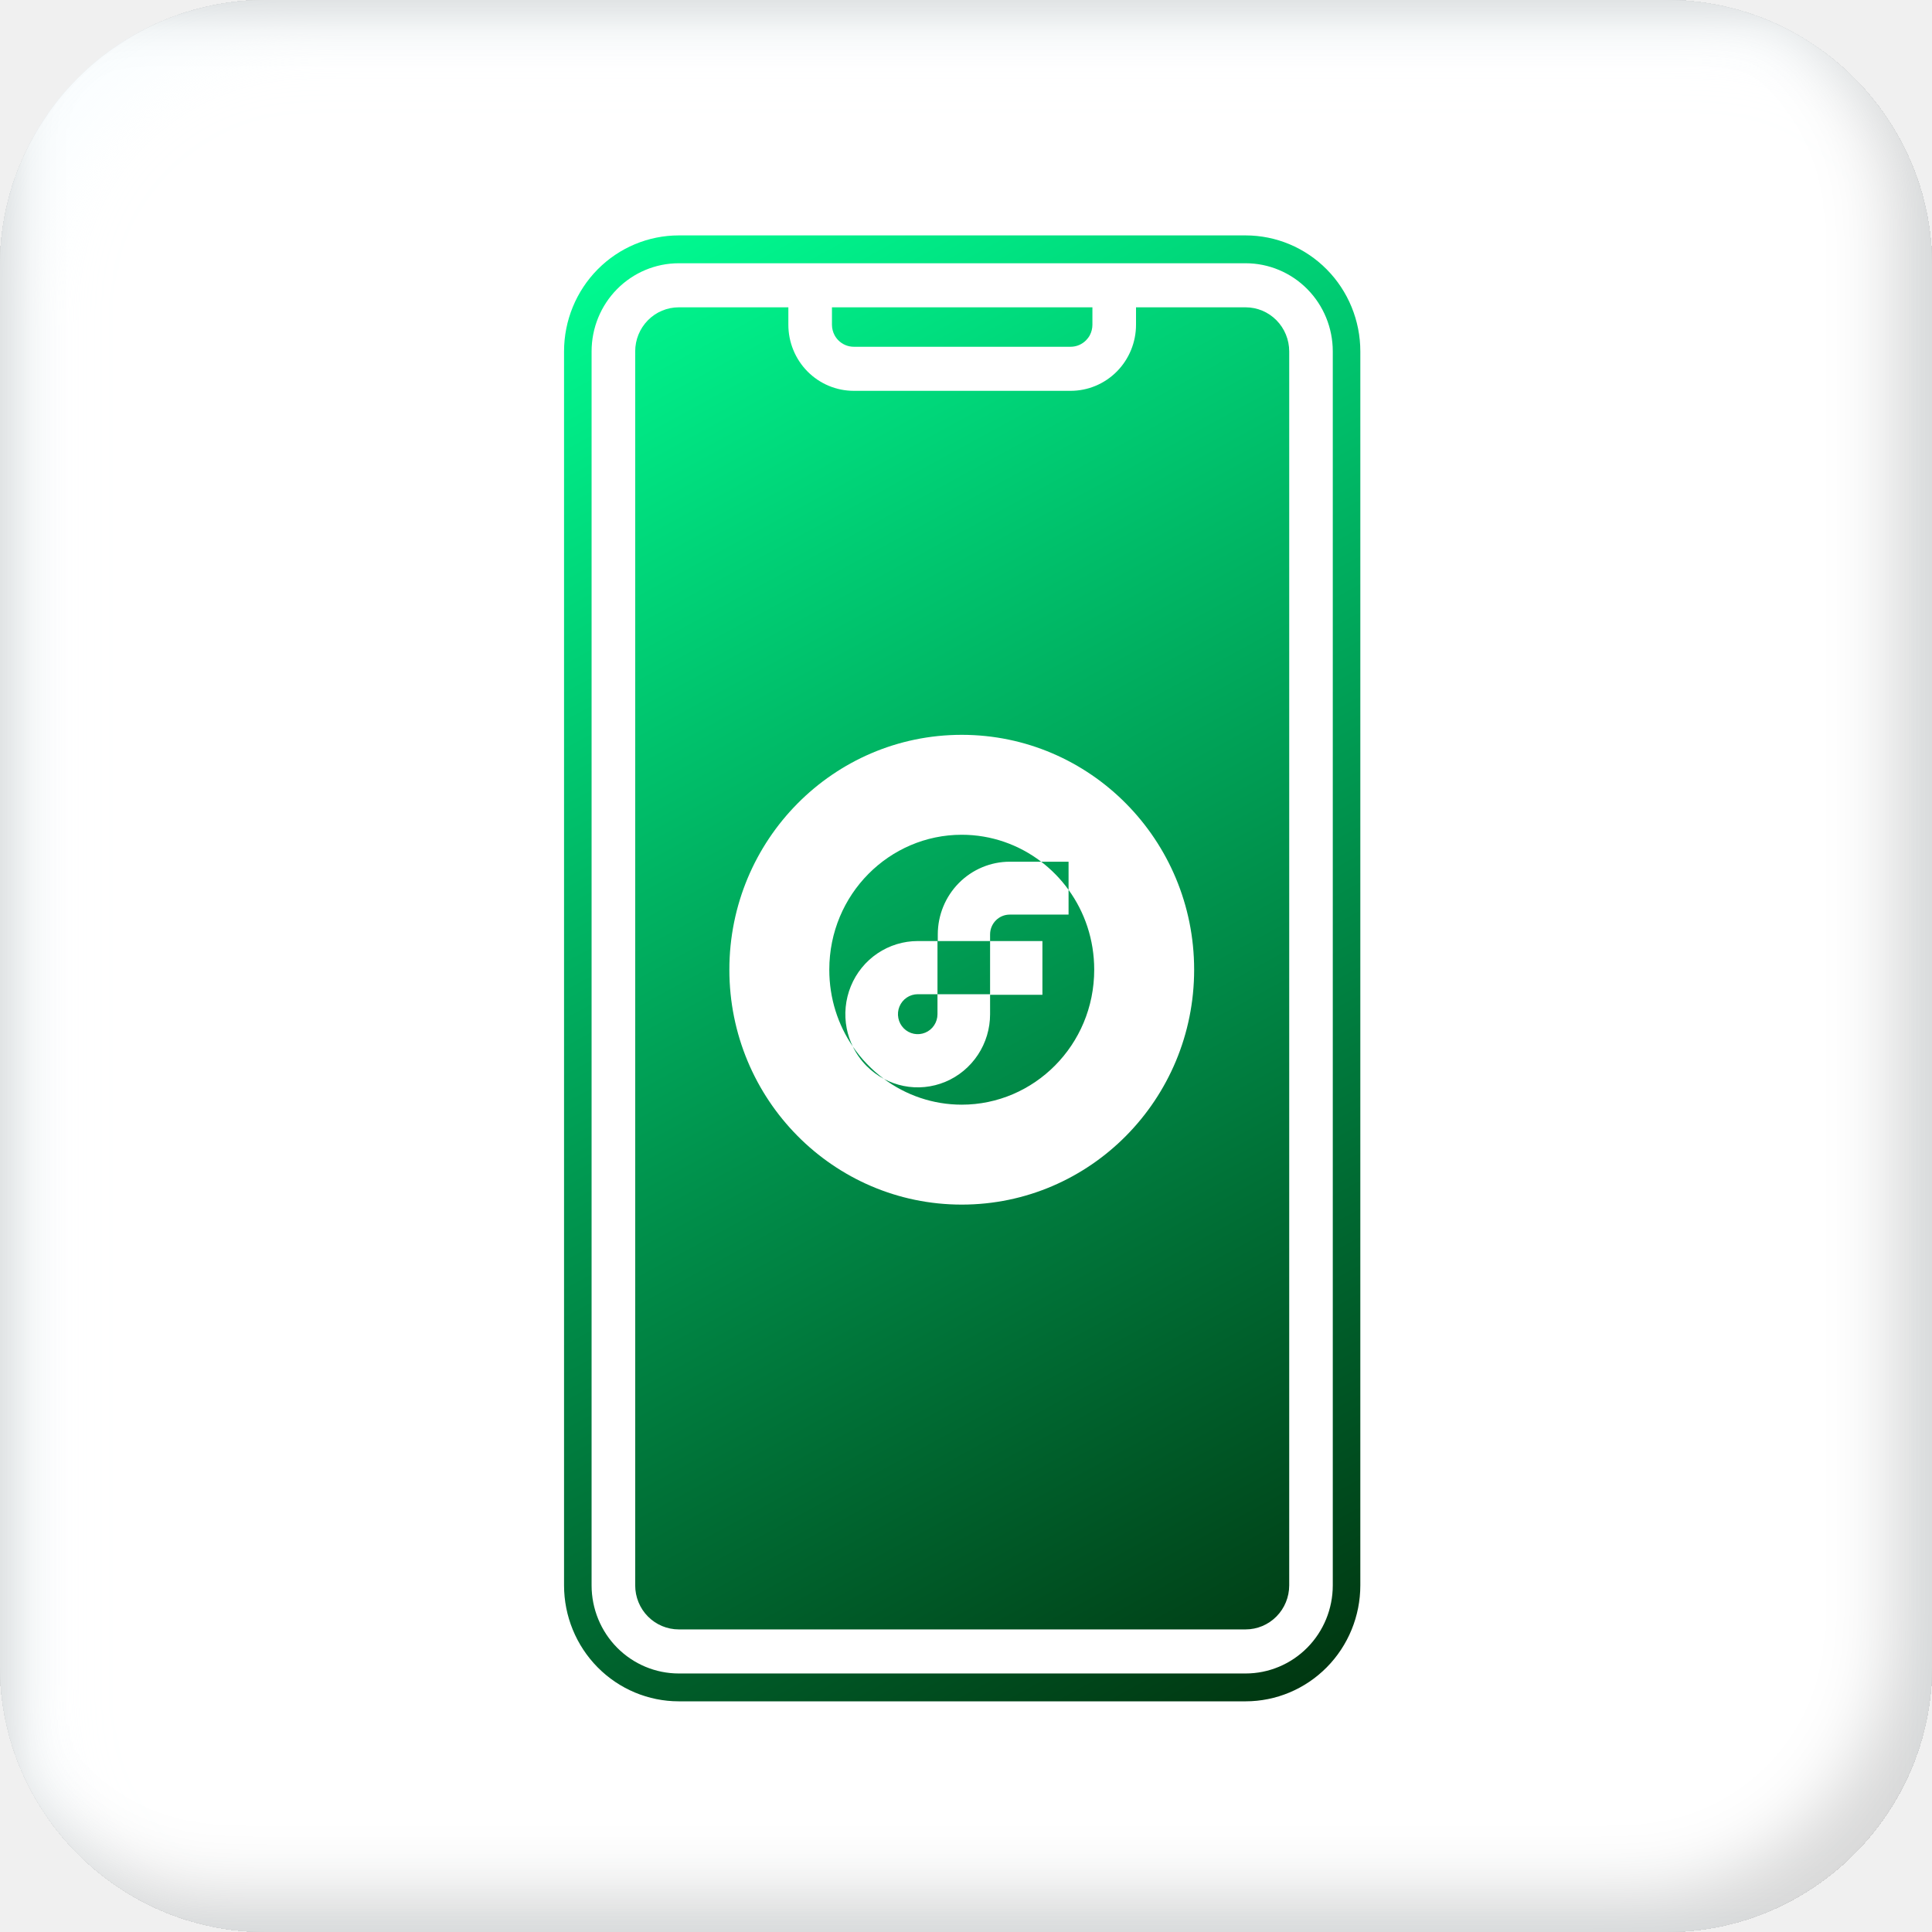
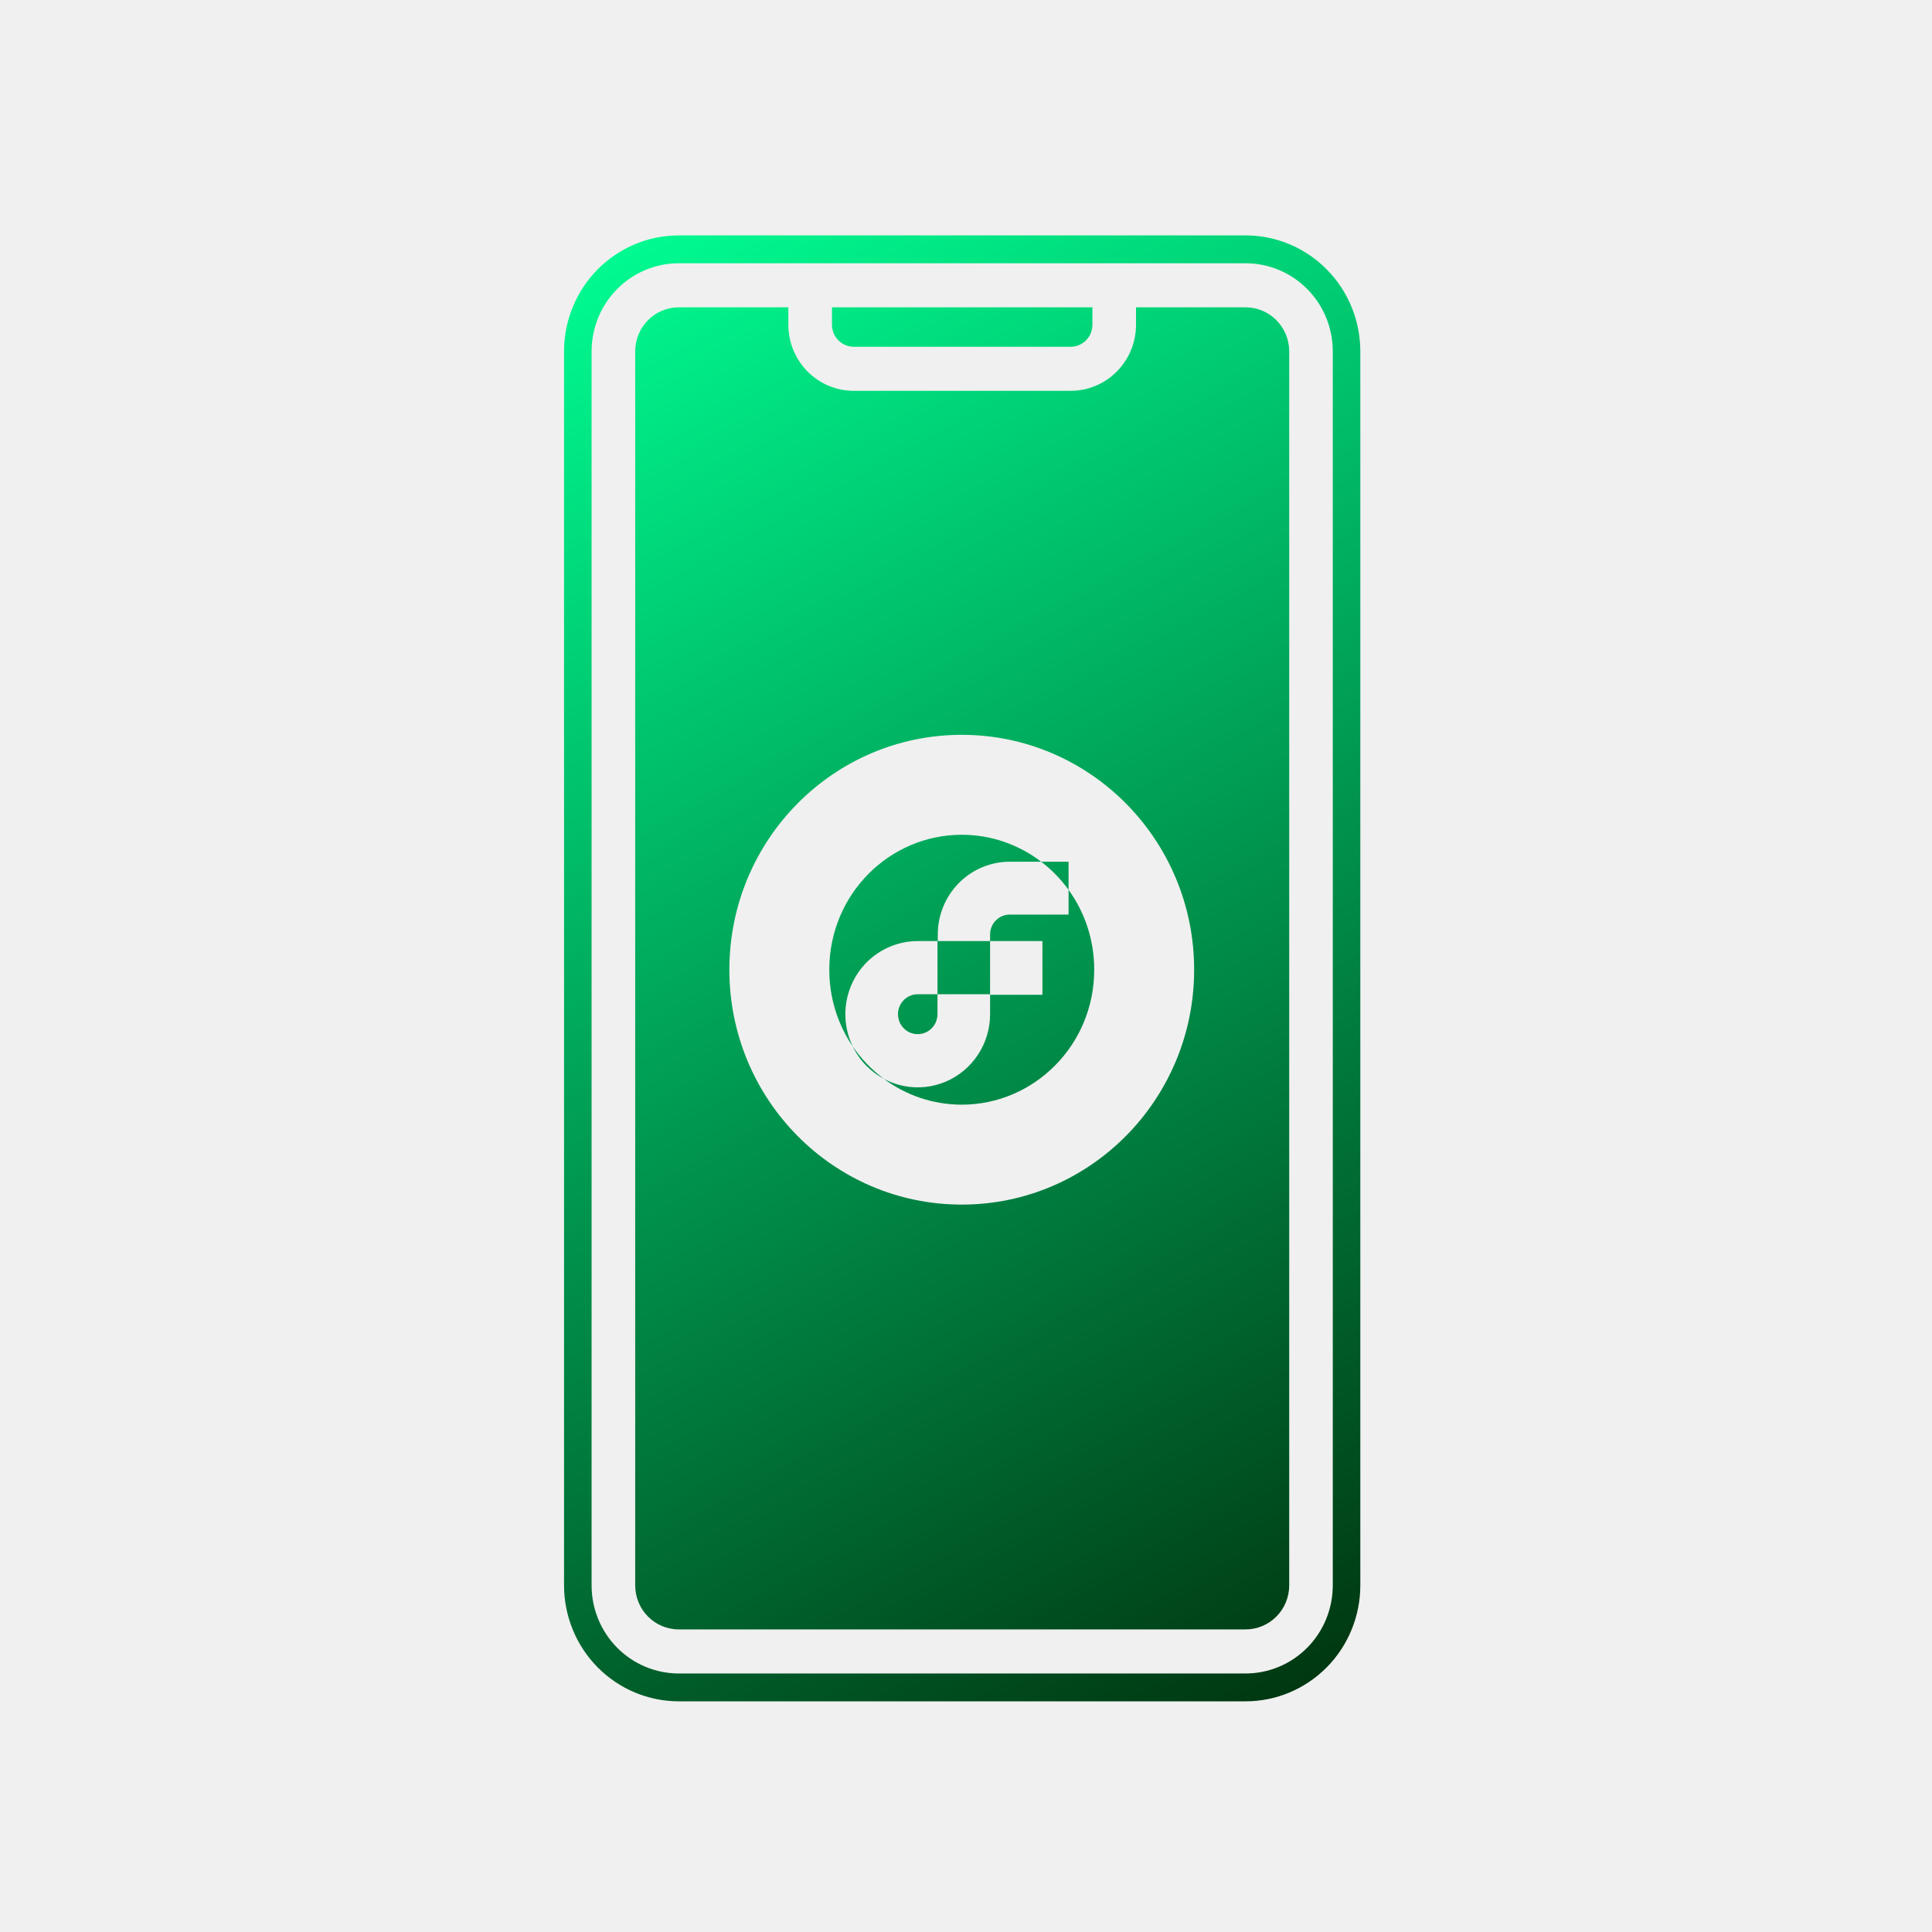
<svg xmlns="http://www.w3.org/2000/svg" viewBox="0 0 58 58" fill="none">
  <g filter="url(#filter0_bii_126_44434)">
-     <rect width="58" height="58" rx="8" fill="white" />
+     <rect width="58" height="58" rx="8" fill="none" />
  </g>
  <g clip-path="url(#clip0_126_44434)">
    <path fill-rule="evenodd" clip-rule="evenodd" d="M38.319 9.613C38.074 9.365 37.741 9.226 37.394 9.226H34.104V9.749C34.104 10.275 33.897 10.78 33.529 11.152C33.161 11.524 32.661 11.733 32.141 11.733H25.63C25.11 11.733 24.61 11.524 24.242 11.152C23.874 10.78 23.667 10.275 23.667 9.749V9.226H20.378C20.03 9.226 19.697 9.365 19.452 9.613C19.206 9.862 19.069 10.198 19.069 10.549V47.593C19.069 47.944 19.206 48.281 19.452 48.529C19.698 48.777 20.03 48.916 20.378 48.916H37.394C37.741 48.916 38.074 48.777 38.319 48.529C38.565 48.281 38.703 47.944 38.703 47.593V10.549C38.703 10.198 38.565 9.862 38.319 9.613ZM20.378 7.067H37.394C38.307 7.067 39.183 7.434 39.829 8.087C40.475 8.74 40.838 9.626 40.838 10.549V47.593C40.838 48.516 40.475 49.402 39.829 50.055C39.183 50.708 38.307 51.075 37.394 51.075H20.378C19.464 51.075 18.588 50.708 17.942 50.055C17.296 49.402 16.933 48.516 16.933 47.593V10.549C16.933 9.626 17.296 8.74 17.942 8.087C18.588 7.434 19.464 7.067 20.378 7.067ZM18.526 8.678C19.017 8.182 19.683 7.903 20.378 7.903H37.394C38.088 7.903 38.754 8.182 39.245 8.678C39.736 9.174 40.011 9.847 40.011 10.549V47.593C40.011 48.295 39.736 48.968 39.245 49.464C38.754 49.96 38.088 50.239 37.394 50.239H20.378C19.683 50.239 19.017 49.96 18.526 49.464C18.035 48.968 17.76 48.295 17.76 47.593V10.549C17.76 9.847 18.035 9.174 18.526 8.678ZM24.976 9.226H32.795V9.749C32.795 9.859 32.768 9.966 32.718 10.062C32.688 10.118 32.649 10.17 32.604 10.216C32.481 10.34 32.315 10.41 32.141 10.41H25.631C25.457 10.41 25.291 10.34 25.168 10.216C25.122 10.17 25.084 10.118 25.054 10.062C25.004 9.967 24.977 9.862 24.976 9.753L24.976 9.749L24.976 9.226ZM28.872 33.163C31.038 33.163 32.849 31.379 32.849 29.111C32.849 28.208 32.562 27.381 32.079 26.714V25.869H31.257C30.589 25.359 29.76 25.06 28.872 25.06C26.706 25.06 24.896 26.843 24.896 29.111C24.896 29.973 25.157 30.765 25.601 31.416C25.705 31.631 25.845 31.829 26.014 32C26.169 32.156 26.345 32.287 26.536 32.389C27.195 32.877 28.006 33.163 28.872 33.163ZM28.144 29.847V28.251H27.55C27.121 28.251 26.701 28.38 26.343 28.621C25.986 28.862 25.707 29.205 25.543 29.607C25.379 30.008 25.336 30.449 25.419 30.875C25.456 31.064 25.518 31.245 25.601 31.416C25.857 31.792 26.174 32.121 26.536 32.389C26.72 32.487 26.919 32.559 27.127 32.601C27.548 32.686 27.985 32.642 28.382 32.476C28.779 32.31 29.118 32.028 29.357 31.667C29.596 31.306 29.723 30.881 29.723 30.447V29.865H31.294V28.251H29.723V29.847H28.144ZM28.144 29.847V30.447C28.144 30.566 28.109 30.681 28.044 30.78C27.979 30.879 27.886 30.956 27.777 31.001C27.669 31.046 27.55 31.058 27.435 31.035C27.32 31.012 27.214 30.955 27.131 30.871C27.048 30.787 26.991 30.68 26.969 30.564C26.946 30.448 26.957 30.327 27.002 30.218C27.047 30.108 27.123 30.014 27.221 29.948C27.318 29.883 27.433 29.847 27.55 29.847H28.144ZM31.257 25.869H30.312C29.74 25.87 29.191 26.1 28.786 26.509C28.381 26.918 28.153 27.473 28.153 28.052V28.251H29.723V28.052C29.723 27.894 29.785 27.743 29.896 27.631C30.006 27.52 30.156 27.457 30.312 27.457H32.079V26.714C31.847 26.392 31.57 26.108 31.257 25.869ZM35.849 29.111C35.849 33.006 32.726 36.163 28.872 36.163C25.019 36.163 21.896 33.006 21.896 29.111C21.896 25.217 25.019 22.06 28.872 22.06C32.726 22.06 35.849 25.217 35.849 29.111Z" fill="url(#paint0_linear_126_44434)" />
  </g>
  <defs>
    <filter id="filter0_bii_126_44434" x="-49.016" y="-49.016" width="156.032" height="156.032" filterUnits="userSpaceOnUse" color-interpolation-filters="sRGB">
      <feFlood flood-opacity="0" result="BackgroundImageFix" />
      <feGaussianBlur in="BackgroundImageFix" stdDeviation="24.508" />
      <feComposite in2="SourceAlpha" operator="in" result="effect1_backgroundBlur_126_44434" />
      <feBlend mode="normal" in="SourceGraphic" in2="effect1_backgroundBlur_126_44434" result="shape" />
      <feColorMatrix in="SourceAlpha" type="matrix" values="0 0 0 0 0 0 0 0 0 0 0 0 0 0 0 0 0 0 127 0" result="hardAlpha" />
      <feOffset dx="1.178" dy="1.178" />
      <feGaussianBlur stdDeviation="1" />
      <feComposite in2="hardAlpha" operator="arithmetic" k2="-1" k3="1" />
      <feColorMatrix type="matrix" values="0 0 0 0 0.928 0 0 0 0 0.979 0 0 0 0 1 0 0 0 0.26 0" />
      <feBlend mode="normal" in2="shape" result="effect2_innerShadow_126_44434" />
      <feColorMatrix in="SourceAlpha" type="matrix" values="0 0 0 0 0 0 0 0 0 0 0 0 0 0 0 0 0 0 127 0" result="hardAlpha" />
      <feOffset dx="-1.18" dy="-1.18" />
      <feGaussianBlur stdDeviation="1" />
      <feComposite in2="hardAlpha" operator="arithmetic" k2="-1" k3="1" />
      <feColorMatrix type="matrix" values="0 0 0 0 0 0 0 0 0 0 0 0 0 0 0 0 0 0 0.15 0" />
      <feBlend mode="normal" in2="effect2_innerShadow_126_44434" result="effect3_innerShadow_126_44434" />
    </filter>
    <linearGradient id="paint0_linear_126_44434" x1="16.809" y1="7.019" x2="40.822" y2="50.981" gradientUnits="userSpaceOnUse">
      <stop stop-color="#00FF94" />
      <stop offset="1" stop-color="#00330E" />
    </linearGradient>
    <clipPath id="clip0_126_44434">
      <rect width="41.745" height="44.701" fill="white" transform="translate(7.94269 6.64968)" />
    </clipPath>
  </defs>
</svg>
